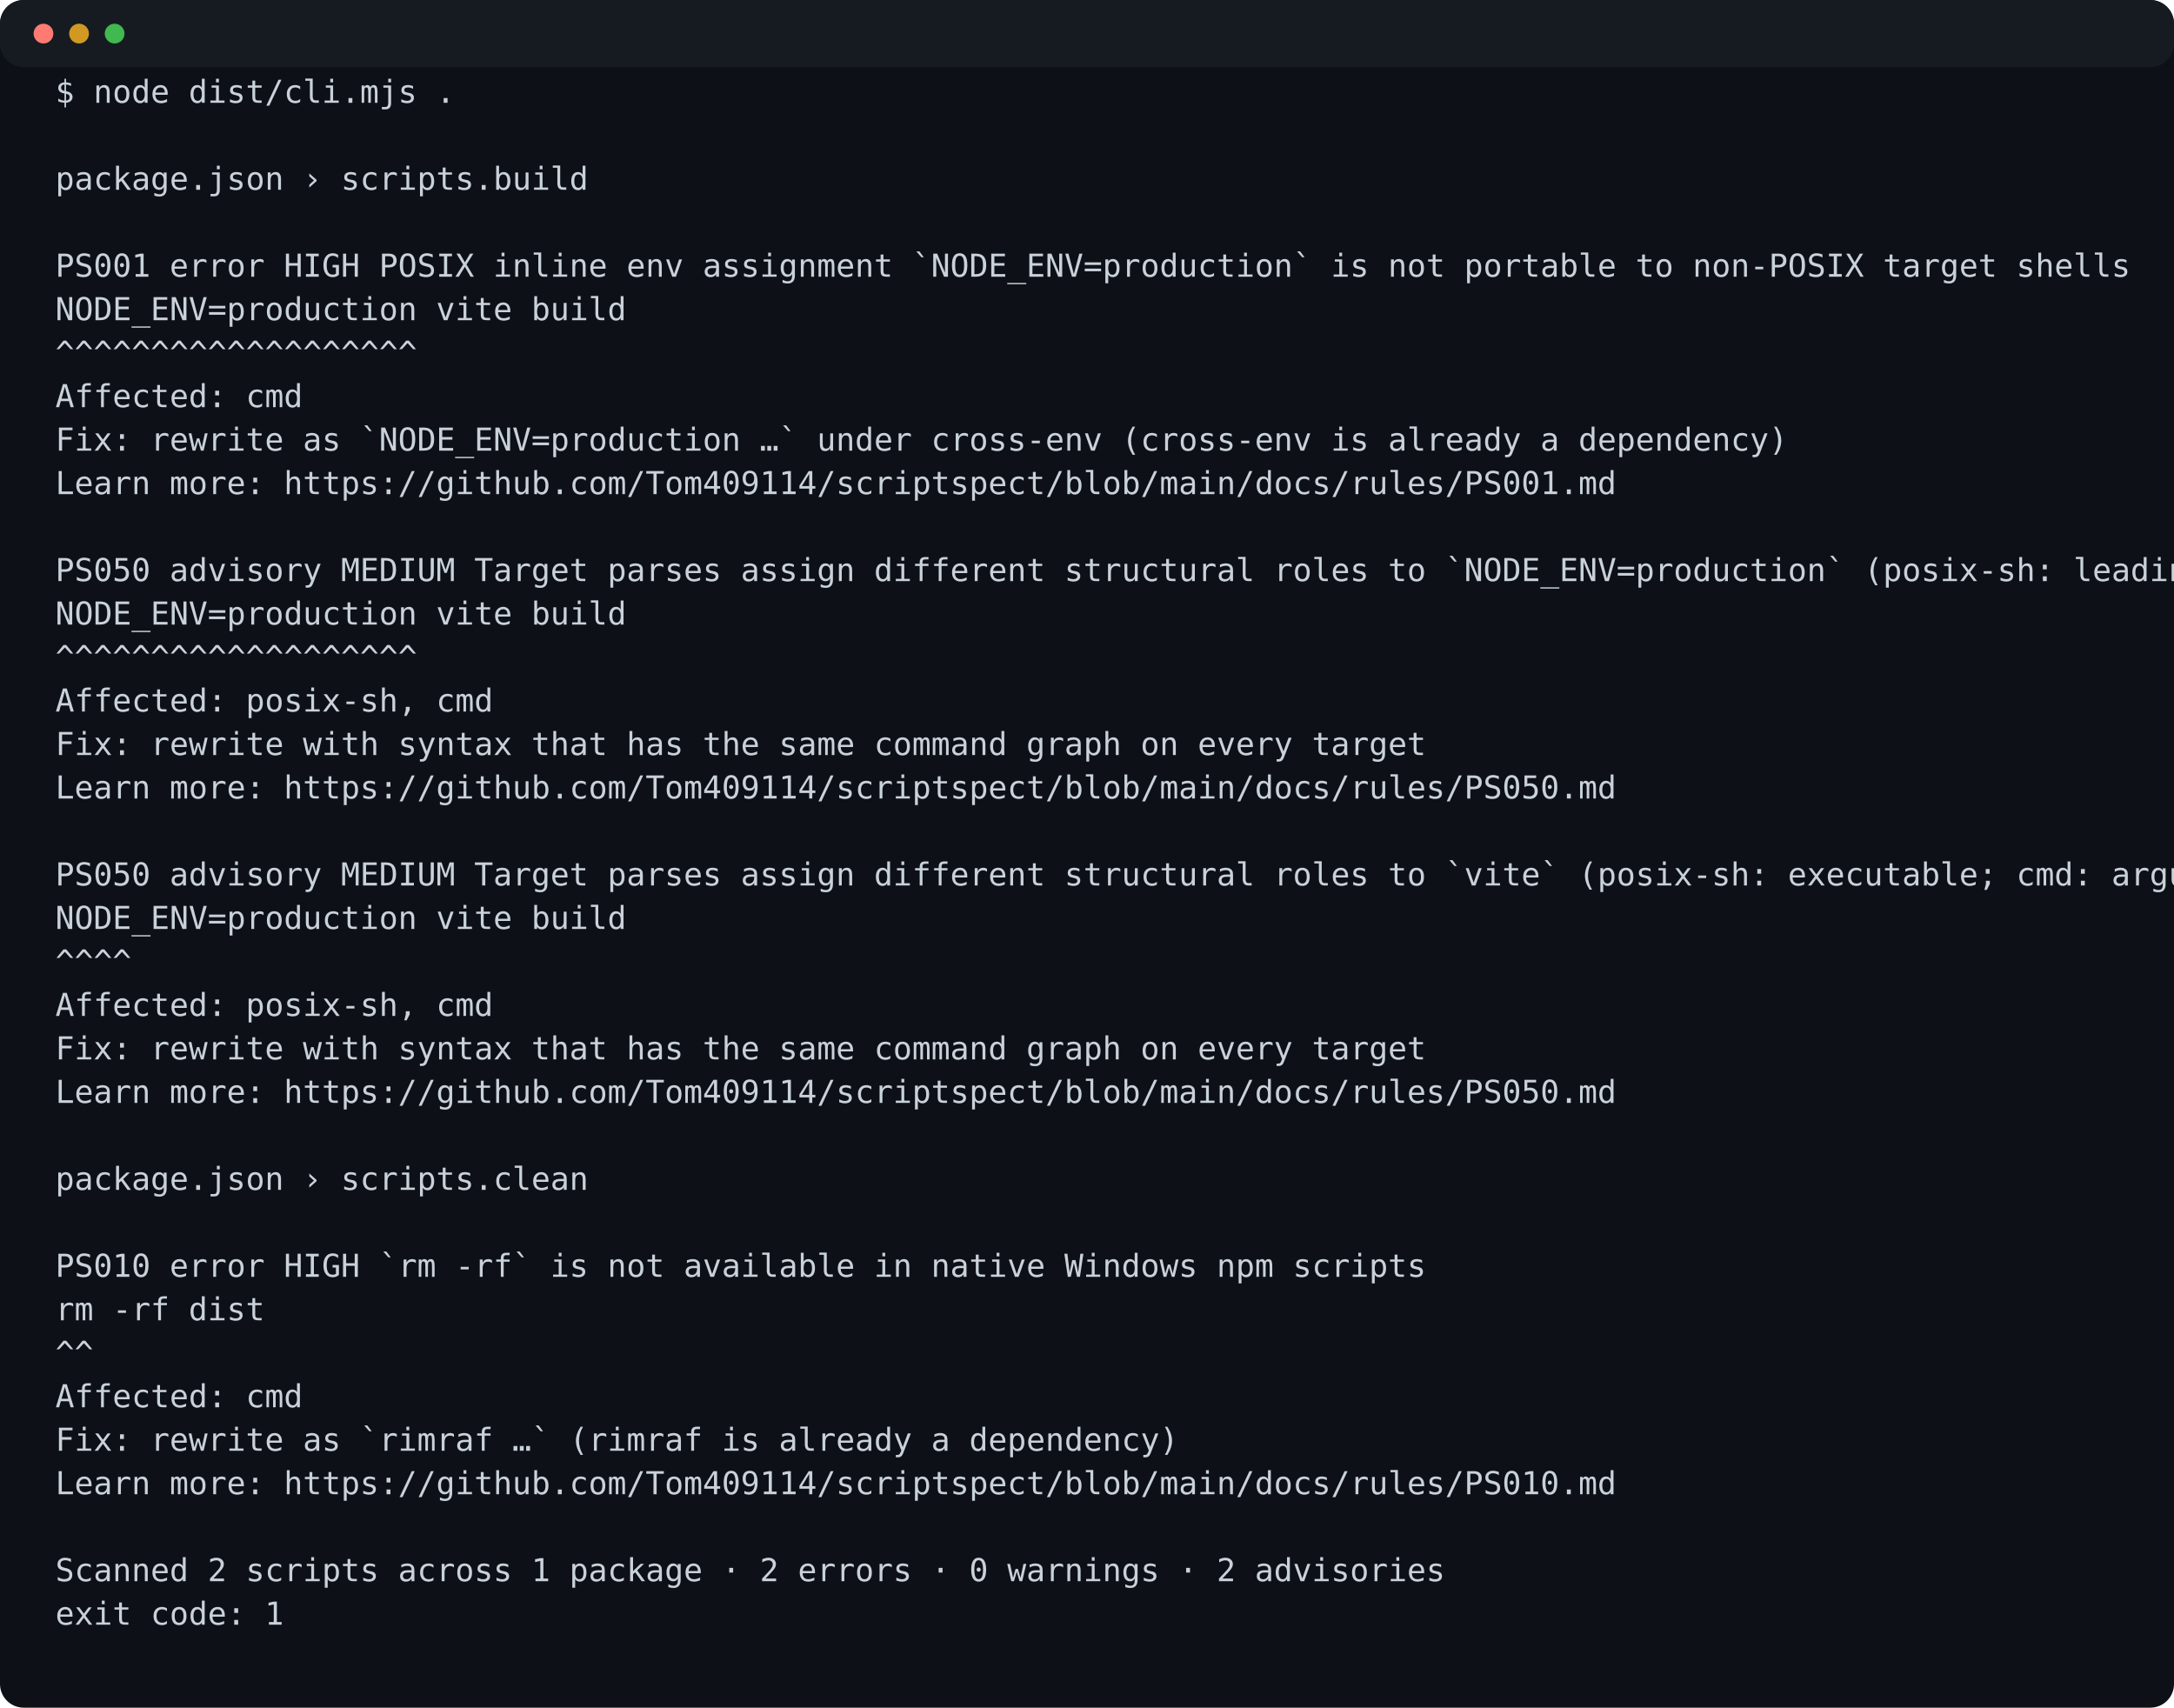
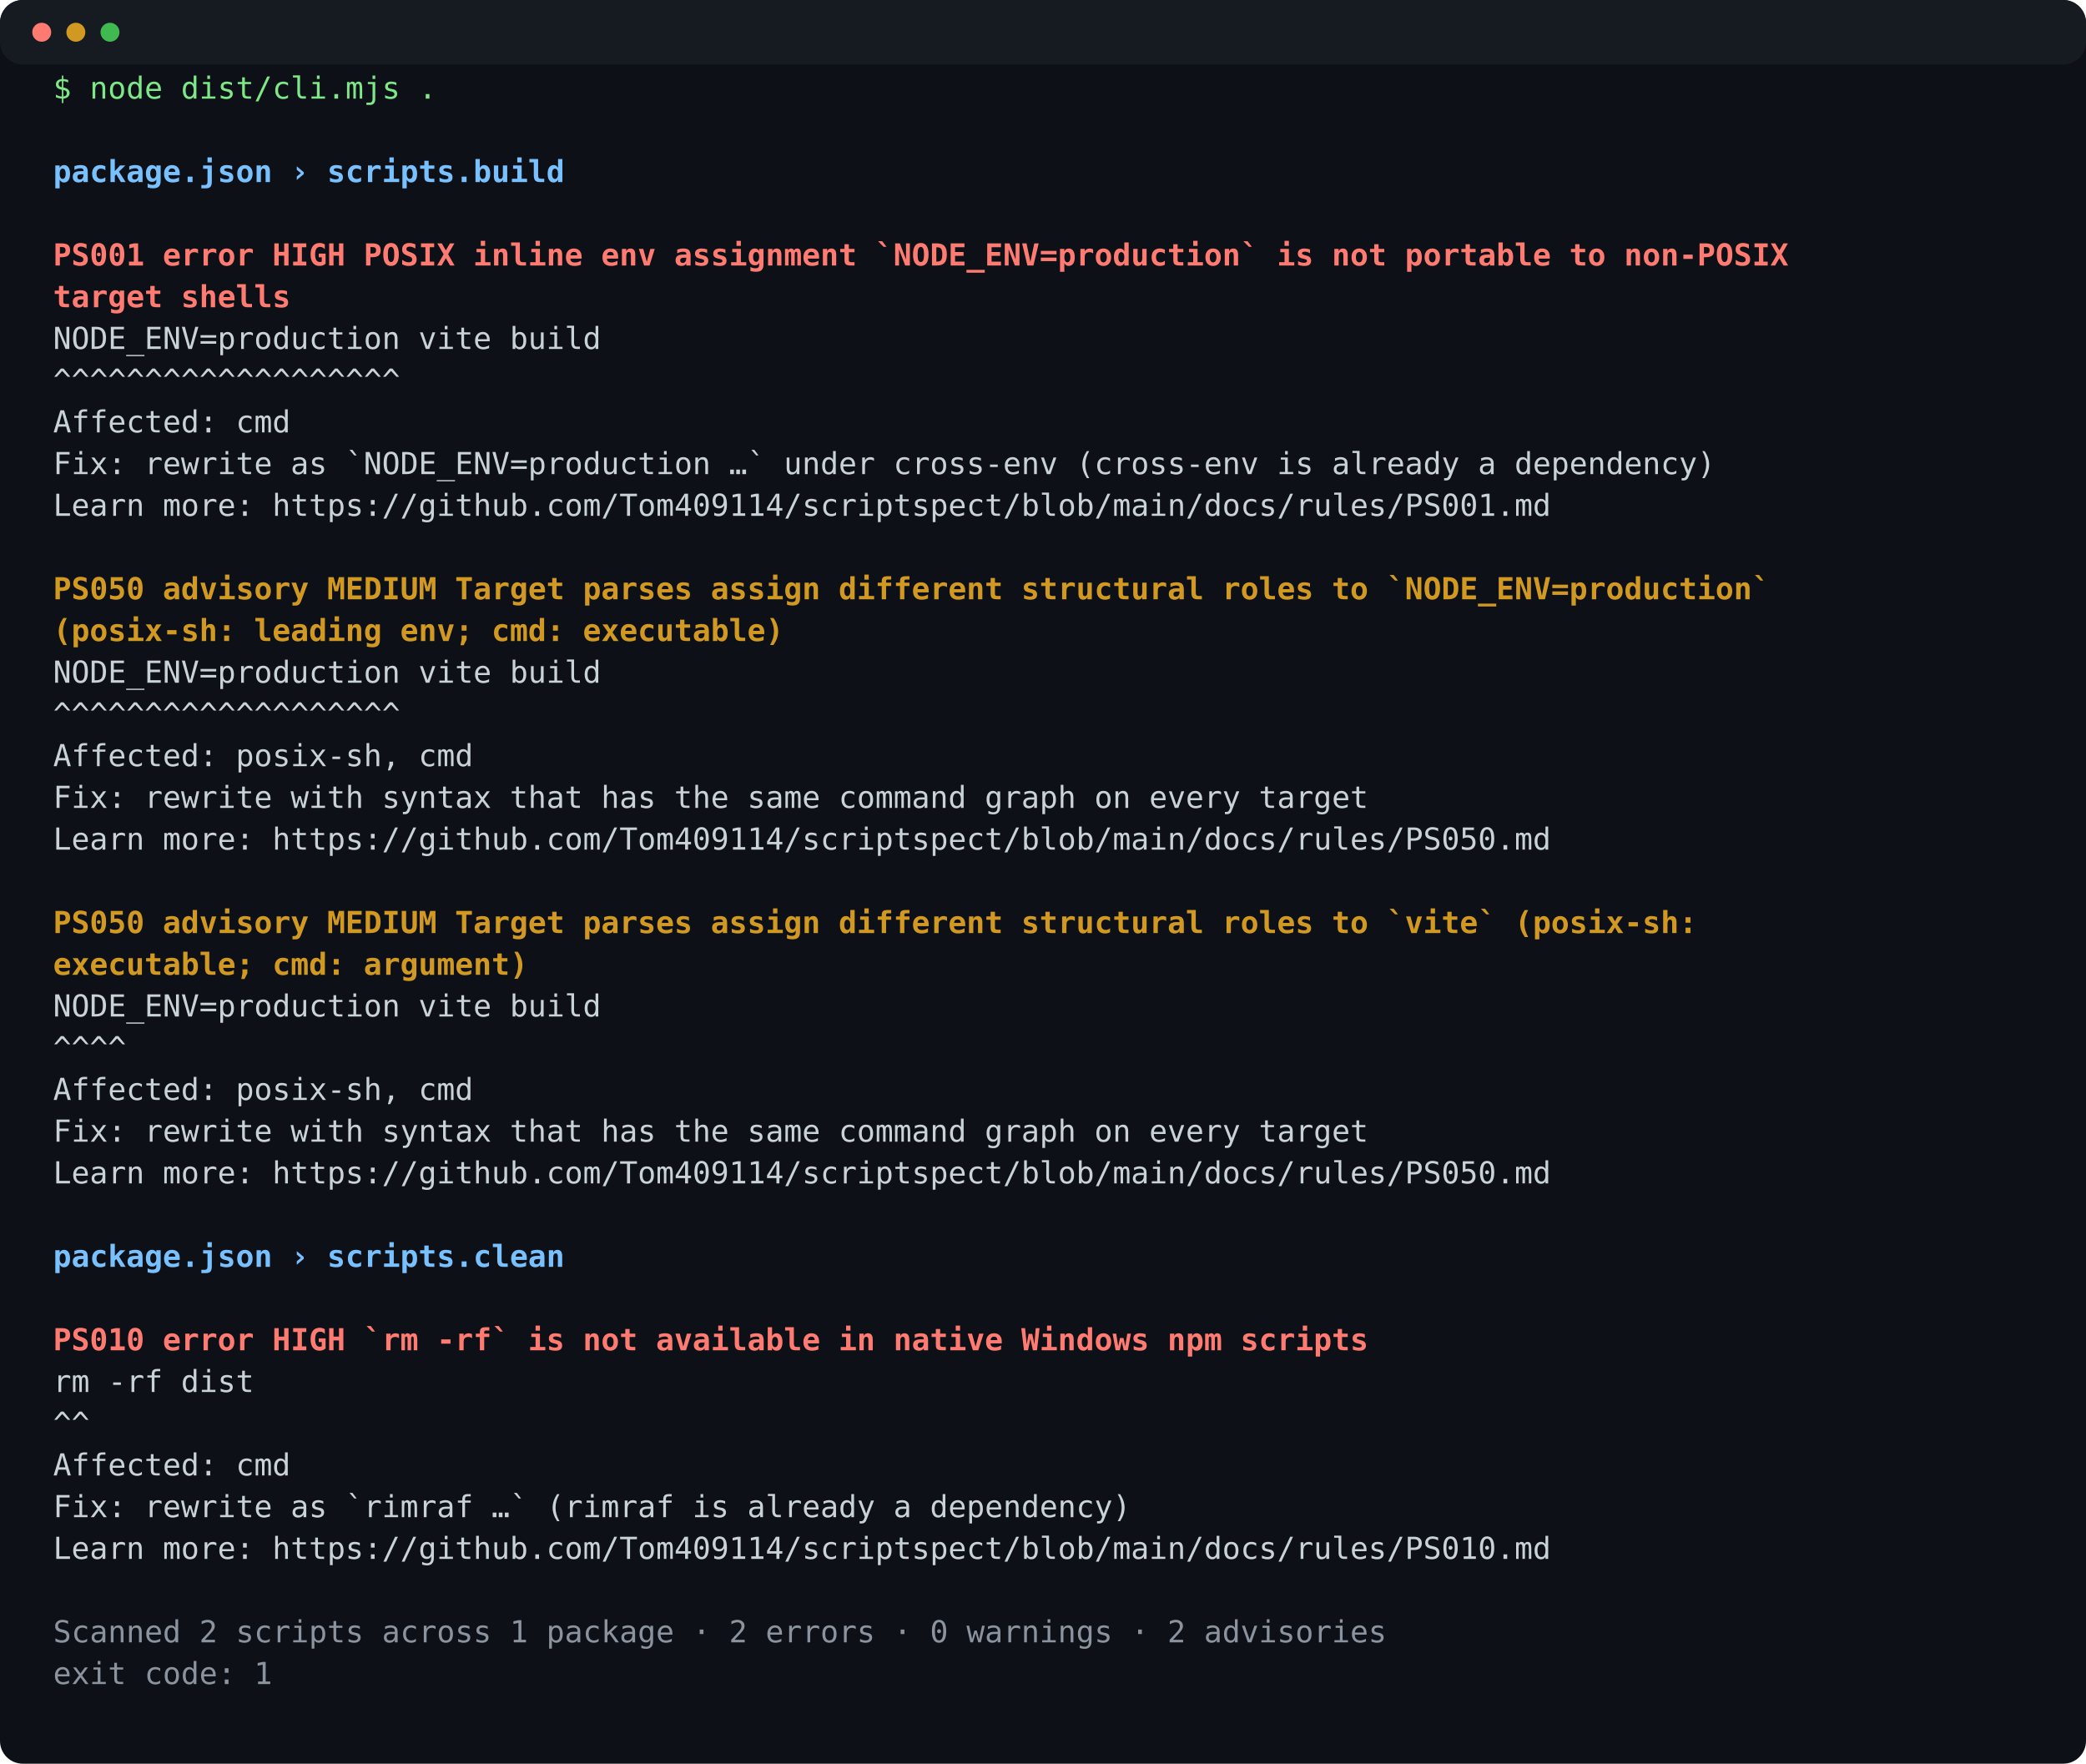
- <svg xmlns="http://www.w3.org/2000/svg" width="1100" height="864" viewBox="0 0 1100 864" role="img" aria-labelledby="title desc">
-   <style>.terminal { fill: #0d1117; } .bar { fill: #161b22; } .terminal-line { fill: #c9d1d9; font: 16px ui-monospace, SFMono-Regular, Consolas, monospace; white-space: pre; }</style>
+ <svg xmlns="http://www.w3.org/2000/svg" width="1100" height="930" viewBox="0 0 1100 930" role="img" aria-labelledby="title desc">
+   <style>.terminal { fill: #0d1117; } .bar { fill: #161b22; } .terminal-line { fill: #c9d1d9; font: 16px ui-monospace, SFMono-Regular, Consolas, monospace; white-space: pre; } .terminal-command { fill: #7ee787; } .terminal-section { fill: #79c0ff; font-weight: 600; } .terminal-error { fill: #ff7b72; font-weight: 600; } .terminal-advisory { fill: #d29922; font-weight: 600; } .terminal-summary { fill: #8b949e; }</style>
  <rect class="terminal" width="100%" height="100%" rx="12" />
  <rect class="bar" width="100%" height="34" rx="12" />
  <circle cx="22" cy="17" r="5" fill="#ff7b72" />
  <circle cx="40" cy="17" r="5" fill="#d29922" />
  <circle cx="58" cy="17" r="5" fill="#3fb950" />
-   <text x="28" y="52" class="terminal-line">$ node dist/cli.mjs .</text>
-   <text x="28" y="74" class="terminal-line"> </text>
-   <text x="28" y="96" class="terminal-line">package.json  ›  scripts.build</text>
-   <text x="28" y="118" class="terminal-line"> </text>
-   <text x="28" y="140" class="terminal-line">PS001  error  HIGH  POSIX inline env assignment `NODE_ENV=production` is not portable to non-POSIX target shells</text>
-   <text x="28" y="162" class="terminal-line">       NODE_ENV=production vite build</text>
-   <text x="28" y="184" class="terminal-line">       ^^^^^^^^^^^^^^^^^^^</text>
-   <text x="28" y="206" class="terminal-line">       Affected: cmd</text>
-   <text x="28" y="228" class="terminal-line">       Fix: rewrite as `NODE_ENV=production …` under cross-env (cross-env is already a dependency)</text>
-   <text x="28" y="250" class="terminal-line">       Learn more: https://github.com/Tom409114/scriptspect/blob/main/docs/rules/PS001.md</text>
-   <text x="28" y="272" class="terminal-line"> </text>
-   <text x="28" y="294" class="terminal-line">PS050  advisory  MEDIUM  Target parses assign different structural roles to `NODE_ENV=production` (posix-sh: leading env; cmd: executable)</text>
-   <text x="28" y="316" class="terminal-line">       NODE_ENV=production vite build</text>
-   <text x="28" y="338" class="terminal-line">       ^^^^^^^^^^^^^^^^^^^</text>
-   <text x="28" y="360" class="terminal-line">       Affected: posix-sh, cmd</text>
-   <text x="28" y="382" class="terminal-line">       Fix: rewrite with syntax that has the same command graph on every target</text>
-   <text x="28" y="404" class="terminal-line">       Learn more: https://github.com/Tom409114/scriptspect/blob/main/docs/rules/PS050.md</text>
-   <text x="28" y="426" class="terminal-line"> </text>
-   <text x="28" y="448" class="terminal-line">PS050  advisory  MEDIUM  Target parses assign different structural roles to `vite` (posix-sh: executable; cmd: argument)</text>
-   <text x="28" y="470" class="terminal-line">       NODE_ENV=production vite build</text>
-   <text x="28" y="492" class="terminal-line">                           ^^^^</text>
-   <text x="28" y="514" class="terminal-line">       Affected: posix-sh, cmd</text>
-   <text x="28" y="536" class="terminal-line">       Fix: rewrite with syntax that has the same command graph on every target</text>
-   <text x="28" y="558" class="terminal-line">       Learn more: https://github.com/Tom409114/scriptspect/blob/main/docs/rules/PS050.md</text>
-   <text x="28" y="580" class="terminal-line"> </text>
-   <text x="28" y="602" class="terminal-line">package.json  ›  scripts.clean</text>
-   <text x="28" y="624" class="terminal-line"> </text>
-   <text x="28" y="646" class="terminal-line">PS010  error  HIGH  `rm -rf` is not available in native Windows npm scripts</text>
-   <text x="28" y="668" class="terminal-line">       rm -rf dist</text>
-   <text x="28" y="690" class="terminal-line">       ^^</text>
-   <text x="28" y="712" class="terminal-line">       Affected: cmd</text>
-   <text x="28" y="734" class="terminal-line">       Fix: rewrite as `rimraf …` (rimraf is already a dependency)</text>
-   <text x="28" y="756" class="terminal-line">       Learn more: https://github.com/Tom409114/scriptspect/blob/main/docs/rules/PS010.md</text>
-   <text x="28" y="778" class="terminal-line"> </text>
-   <text x="28" y="800" class="terminal-line">Scanned 2 scripts across 1 package · 2 errors · 0 warnings · 2 advisories</text>
-   <text x="28" y="822" class="terminal-line">exit code: 1</text>
+   <text x="28" y="52" class="terminal-line terminal-command" data-columns="21">$ node dist/cli.mjs .</text>
+   <text x="28" y="74" class="terminal-line" data-columns="0"> </text>
+   <text x="28" y="96" class="terminal-line terminal-section" data-columns="30">package.json  ›  scripts.build</text>
+   <text x="28" y="118" class="terminal-line" data-columns="0"> </text>
+   <text x="28" y="140" class="terminal-line terminal-error" data-columns="98">PS001  error  HIGH  POSIX inline env assignment `NODE_ENV=production` is not portable to non-POSIX</text>
+   <text x="28" y="162" class="terminal-line terminal-error" data-columns="33">                    target shells</text>
+   <text x="28" y="184" class="terminal-line" data-columns="37">       NODE_ENV=production vite build</text>
+   <text x="28" y="206" class="terminal-line" data-columns="26">       ^^^^^^^^^^^^^^^^^^^</text>
+   <text x="28" y="228" class="terminal-line" data-columns="20">       Affected: cmd</text>
+   <text x="28" y="250" class="terminal-line" data-columns="98">       Fix: rewrite as `NODE_ENV=production …` under cross-env (cross-env is already a dependency)</text>
+   <text x="28" y="272" class="terminal-line" data-columns="89">       Learn more: https://github.com/Tom409114/scriptspect/blob/main/docs/rules/PS001.md</text>
+   <text x="28" y="294" class="terminal-line" data-columns="0"> </text>
+   <text x="28" y="316" class="terminal-line terminal-advisory" data-columns="97">PS050  advisory  MEDIUM  Target parses assign different structural roles to `NODE_ENV=production`</text>
+   <text x="28" y="338" class="terminal-line terminal-advisory" data-columns="65">                         (posix-sh: leading env; cmd: executable)</text>
+   <text x="28" y="360" class="terminal-line" data-columns="37">       NODE_ENV=production vite build</text>
+   <text x="28" y="382" class="terminal-line" data-columns="26">       ^^^^^^^^^^^^^^^^^^^</text>
+   <text x="28" y="404" class="terminal-line" data-columns="30">       Affected: posix-sh, cmd</text>
+   <text x="28" y="426" class="terminal-line" data-columns="79">       Fix: rewrite with syntax that has the same command graph on every target</text>
+   <text x="28" y="448" class="terminal-line" data-columns="89">       Learn more: https://github.com/Tom409114/scriptspect/blob/main/docs/rules/PS050.md</text>
+   <text x="28" y="470" class="terminal-line" data-columns="0"> </text>
+   <text x="28" y="492" class="terminal-line terminal-advisory" data-columns="93">PS050  advisory  MEDIUM  Target parses assign different structural roles to `vite` (posix-sh:</text>
+   <text x="28" y="514" class="terminal-line terminal-advisory" data-columns="51">                         executable; cmd: argument)</text>
+   <text x="28" y="536" class="terminal-line" data-columns="37">       NODE_ENV=production vite build</text>
+   <text x="28" y="558" class="terminal-line" data-columns="31">                           ^^^^</text>
+   <text x="28" y="580" class="terminal-line" data-columns="30">       Affected: posix-sh, cmd</text>
+   <text x="28" y="602" class="terminal-line" data-columns="79">       Fix: rewrite with syntax that has the same command graph on every target</text>
+   <text x="28" y="624" class="terminal-line" data-columns="89">       Learn more: https://github.com/Tom409114/scriptspect/blob/main/docs/rules/PS050.md</text>
+   <text x="28" y="646" class="terminal-line" data-columns="0"> </text>
+   <text x="28" y="668" class="terminal-line terminal-section" data-columns="30">package.json  ›  scripts.clean</text>
+   <text x="28" y="690" class="terminal-line" data-columns="0"> </text>
+   <text x="28" y="712" class="terminal-line terminal-error" data-columns="75">PS010  error  HIGH  `rm -rf` is not available in native Windows npm scripts</text>
+   <text x="28" y="734" class="terminal-line" data-columns="18">       rm -rf dist</text>
+   <text x="28" y="756" class="terminal-line" data-columns="9">       ^^</text>
+   <text x="28" y="778" class="terminal-line" data-columns="20">       Affected: cmd</text>
+   <text x="28" y="800" class="terminal-line" data-columns="66">       Fix: rewrite as `rimraf …` (rimraf is already a dependency)</text>
+   <text x="28" y="822" class="terminal-line" data-columns="89">       Learn more: https://github.com/Tom409114/scriptspect/blob/main/docs/rules/PS010.md</text>
+   <text x="28" y="844" class="terminal-line" data-columns="0"> </text>
+   <text x="28" y="866" class="terminal-line terminal-summary" data-columns="73">Scanned 2 scripts across 1 package · 2 errors · 0 warnings · 2 advisories</text>
+   <text x="28" y="888" class="terminal-line terminal-summary" data-columns="12">exit code: 1</text>
</svg>
